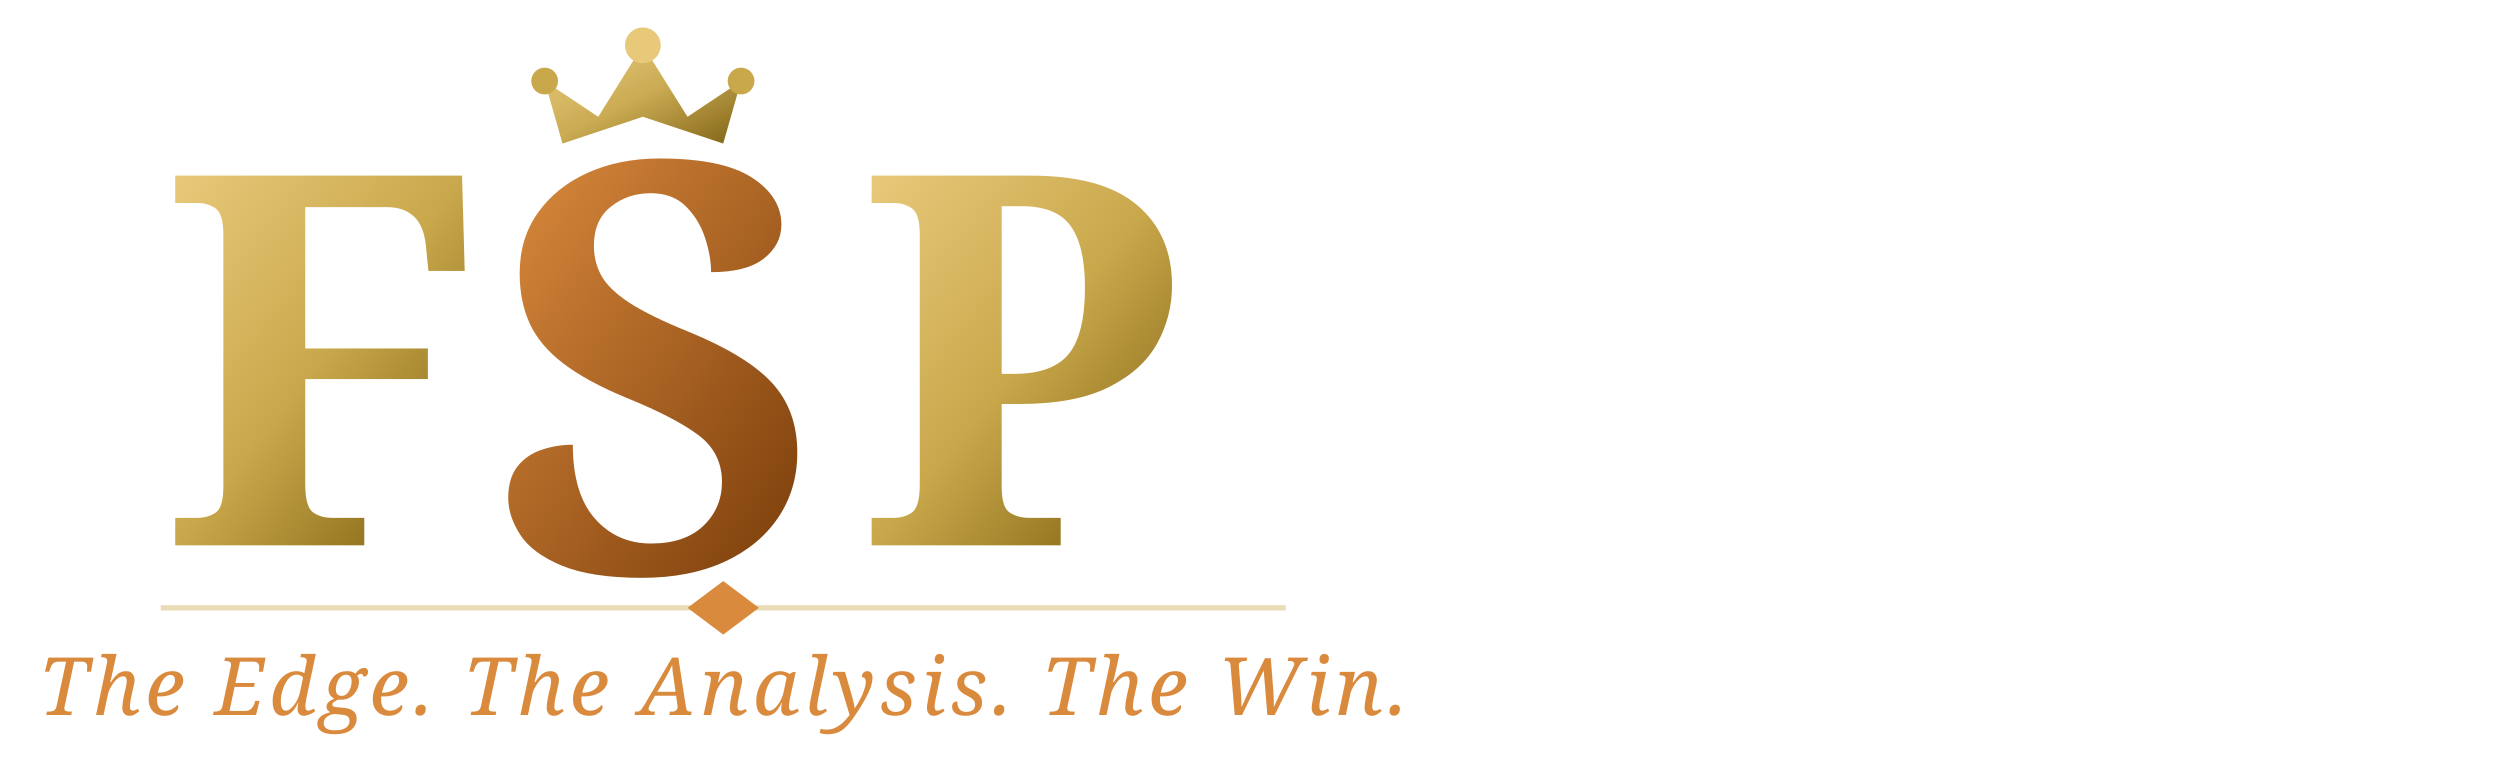
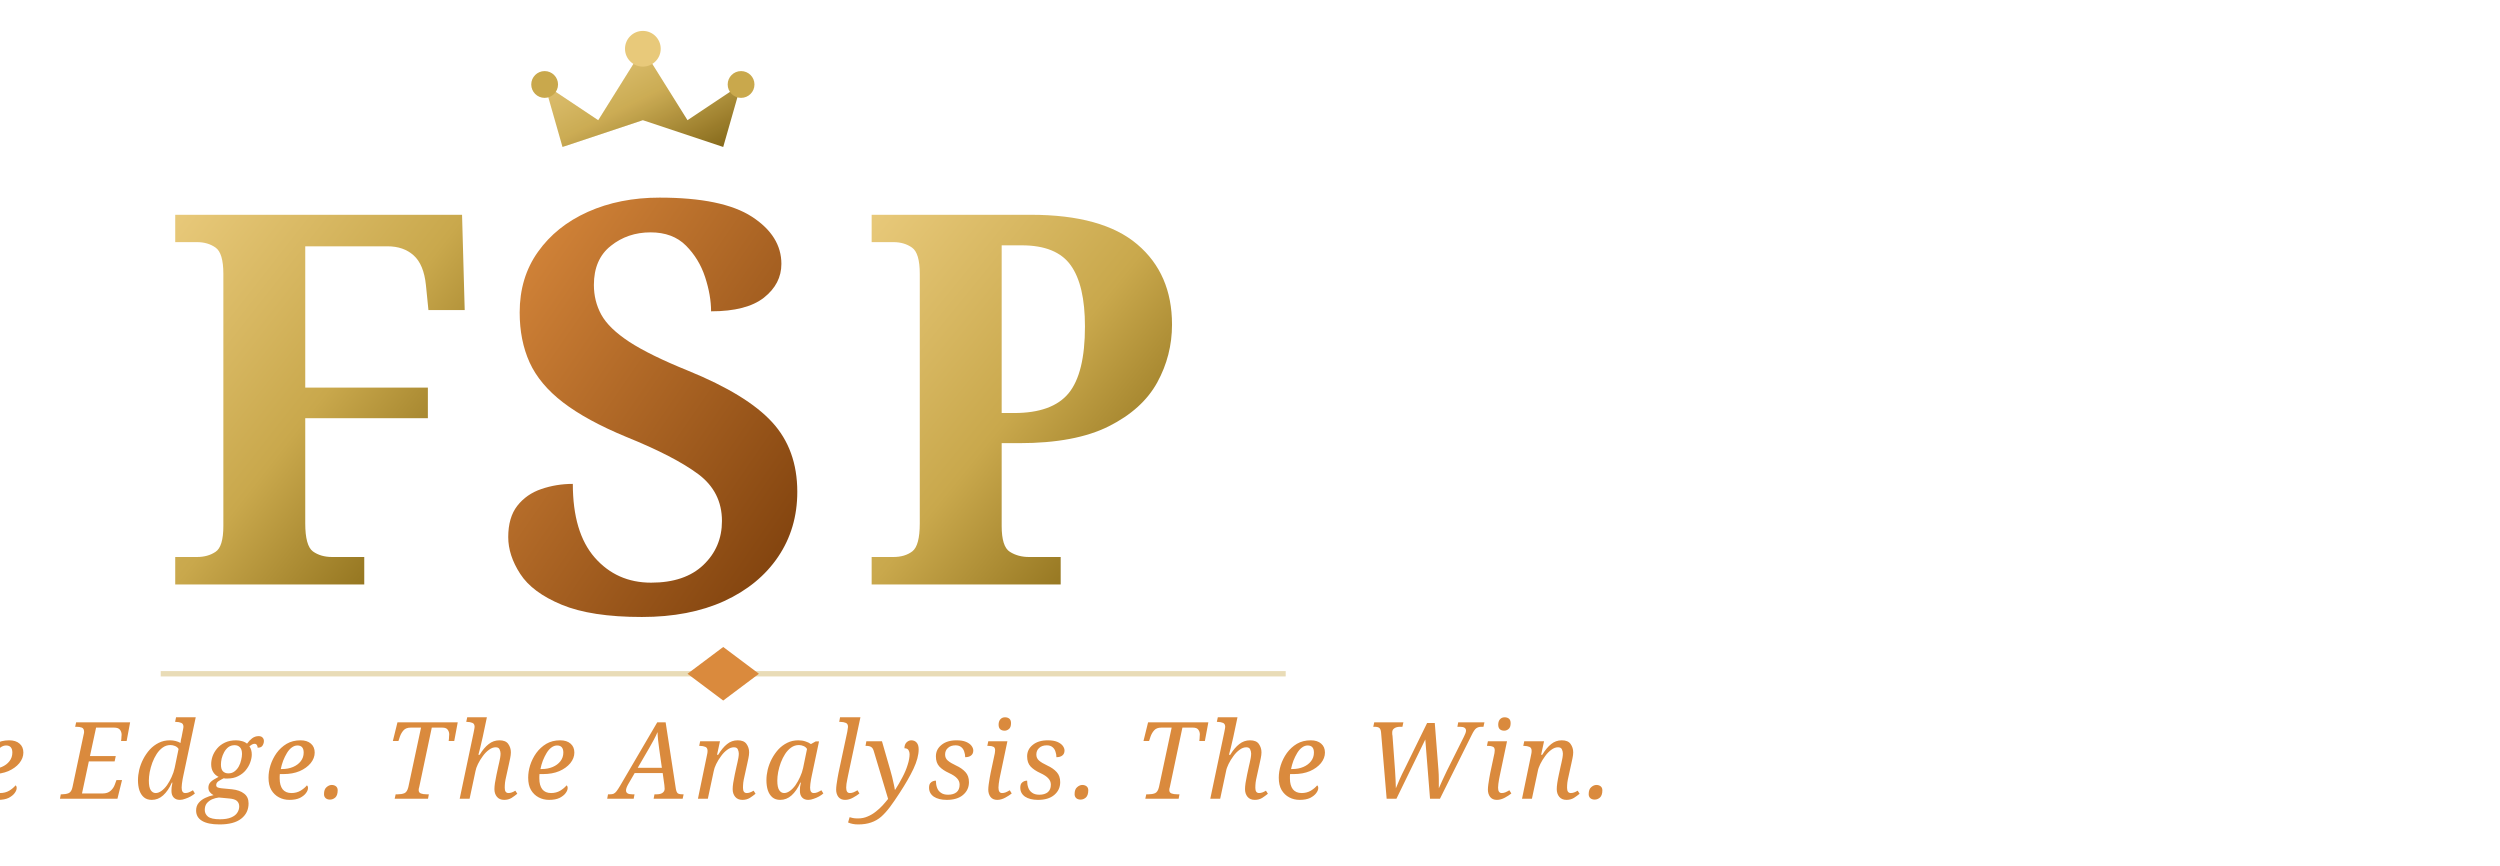
- <svg xmlns="http://www.w3.org/2000/svg" width="260" height="80" viewBox="0 0 280 80">
+ <svg xmlns="http://www.w3.org/2000/svg" width="260" height="90" viewBox="0 0 280 90">
  <defs>
    <linearGradient id="flg1" x1="0%" y1="0%" x2="100%" y2="100%">
      <stop offset="0%" stop-color="#E8C97A" />
      <stop offset="50%" stop-color="#C9A84C" />
      <stop offset="100%" stop-color="#7A5C0A" />
    </linearGradient>
    <linearGradient id="flg2" x1="0%" y1="0%" x2="100%" y2="100%">
      <stop offset="0%" stop-color="#DA8A3D" />
      <stop offset="100%" stop-color="#7A3D0A" />
    </linearGradient>
  </defs>
  <polygon points="72,2 67,10 61,6 63,13 72,10 81,13 83,6 77,10" fill="url(#flg1)" opacity="0.95" />
  <circle cx="72" cy="2" r="2" fill="#E8C97A" />
  <circle cx="61" cy="6" r="1.5" fill="#C9A84C" />
  <circle cx="83" cy="6" r="1.5" fill="#C9A84C" />
-   <text x="18" y="58" font-family="Georgia,serif" font-size="58" font-weight="700" fill="url(#flg1)">F</text>
-   <text x="55" y="61" font-family="Georgia,serif" font-size="64" font-weight="700" fill="url(#flg2)">S</text>
-   <text x="96" y="58" font-family="Georgia,serif" font-size="58" font-weight="700" fill="url(#flg1)">P</text>
-   <line x1="18" y1="65" x2="144" y2="65" stroke="#C9A84C" stroke-width="0.6" opacity="0.4" />
-   <polygon points="81,62 85,65 81,68 77,65" fill="#DA8A3D" />
-   <text x="81" y="77" font-family="Georgia,serif" font-size="9" font-style="italic" fill="#DA8A3D" text-anchor="middle" letter-spacing="0.5">The Edge. The Analysis. The Win.</text>
+   <text x="18" y="62" font-family="Georgia,serif" font-size="58" font-weight="700" fill="url(#flg1)">F</text>
+   <text x="55" y="65" font-family="Georgia,serif" font-size="64" font-weight="700" fill="url(#flg2)">S</text>
+   <text x="96" y="62" font-family="Georgia,serif" font-size="58" font-weight="700" fill="url(#flg1)">P</text>
+   <line x1="18" y1="72" x2="144" y2="72" stroke="#C9A84C" stroke-width="0.6" opacity="0.4" />
+   <polygon points="81,69 85,72 81,75 77,72" fill="#DA8A3D" />
+   <text x="81" y="86" font-family="Georgia,serif" font-size="12" font-style="italic" fill="#DA8A3D" text-anchor="middle" letter-spacing="0.5">The Edge. The Analysis. The Win.</text>
</svg>
